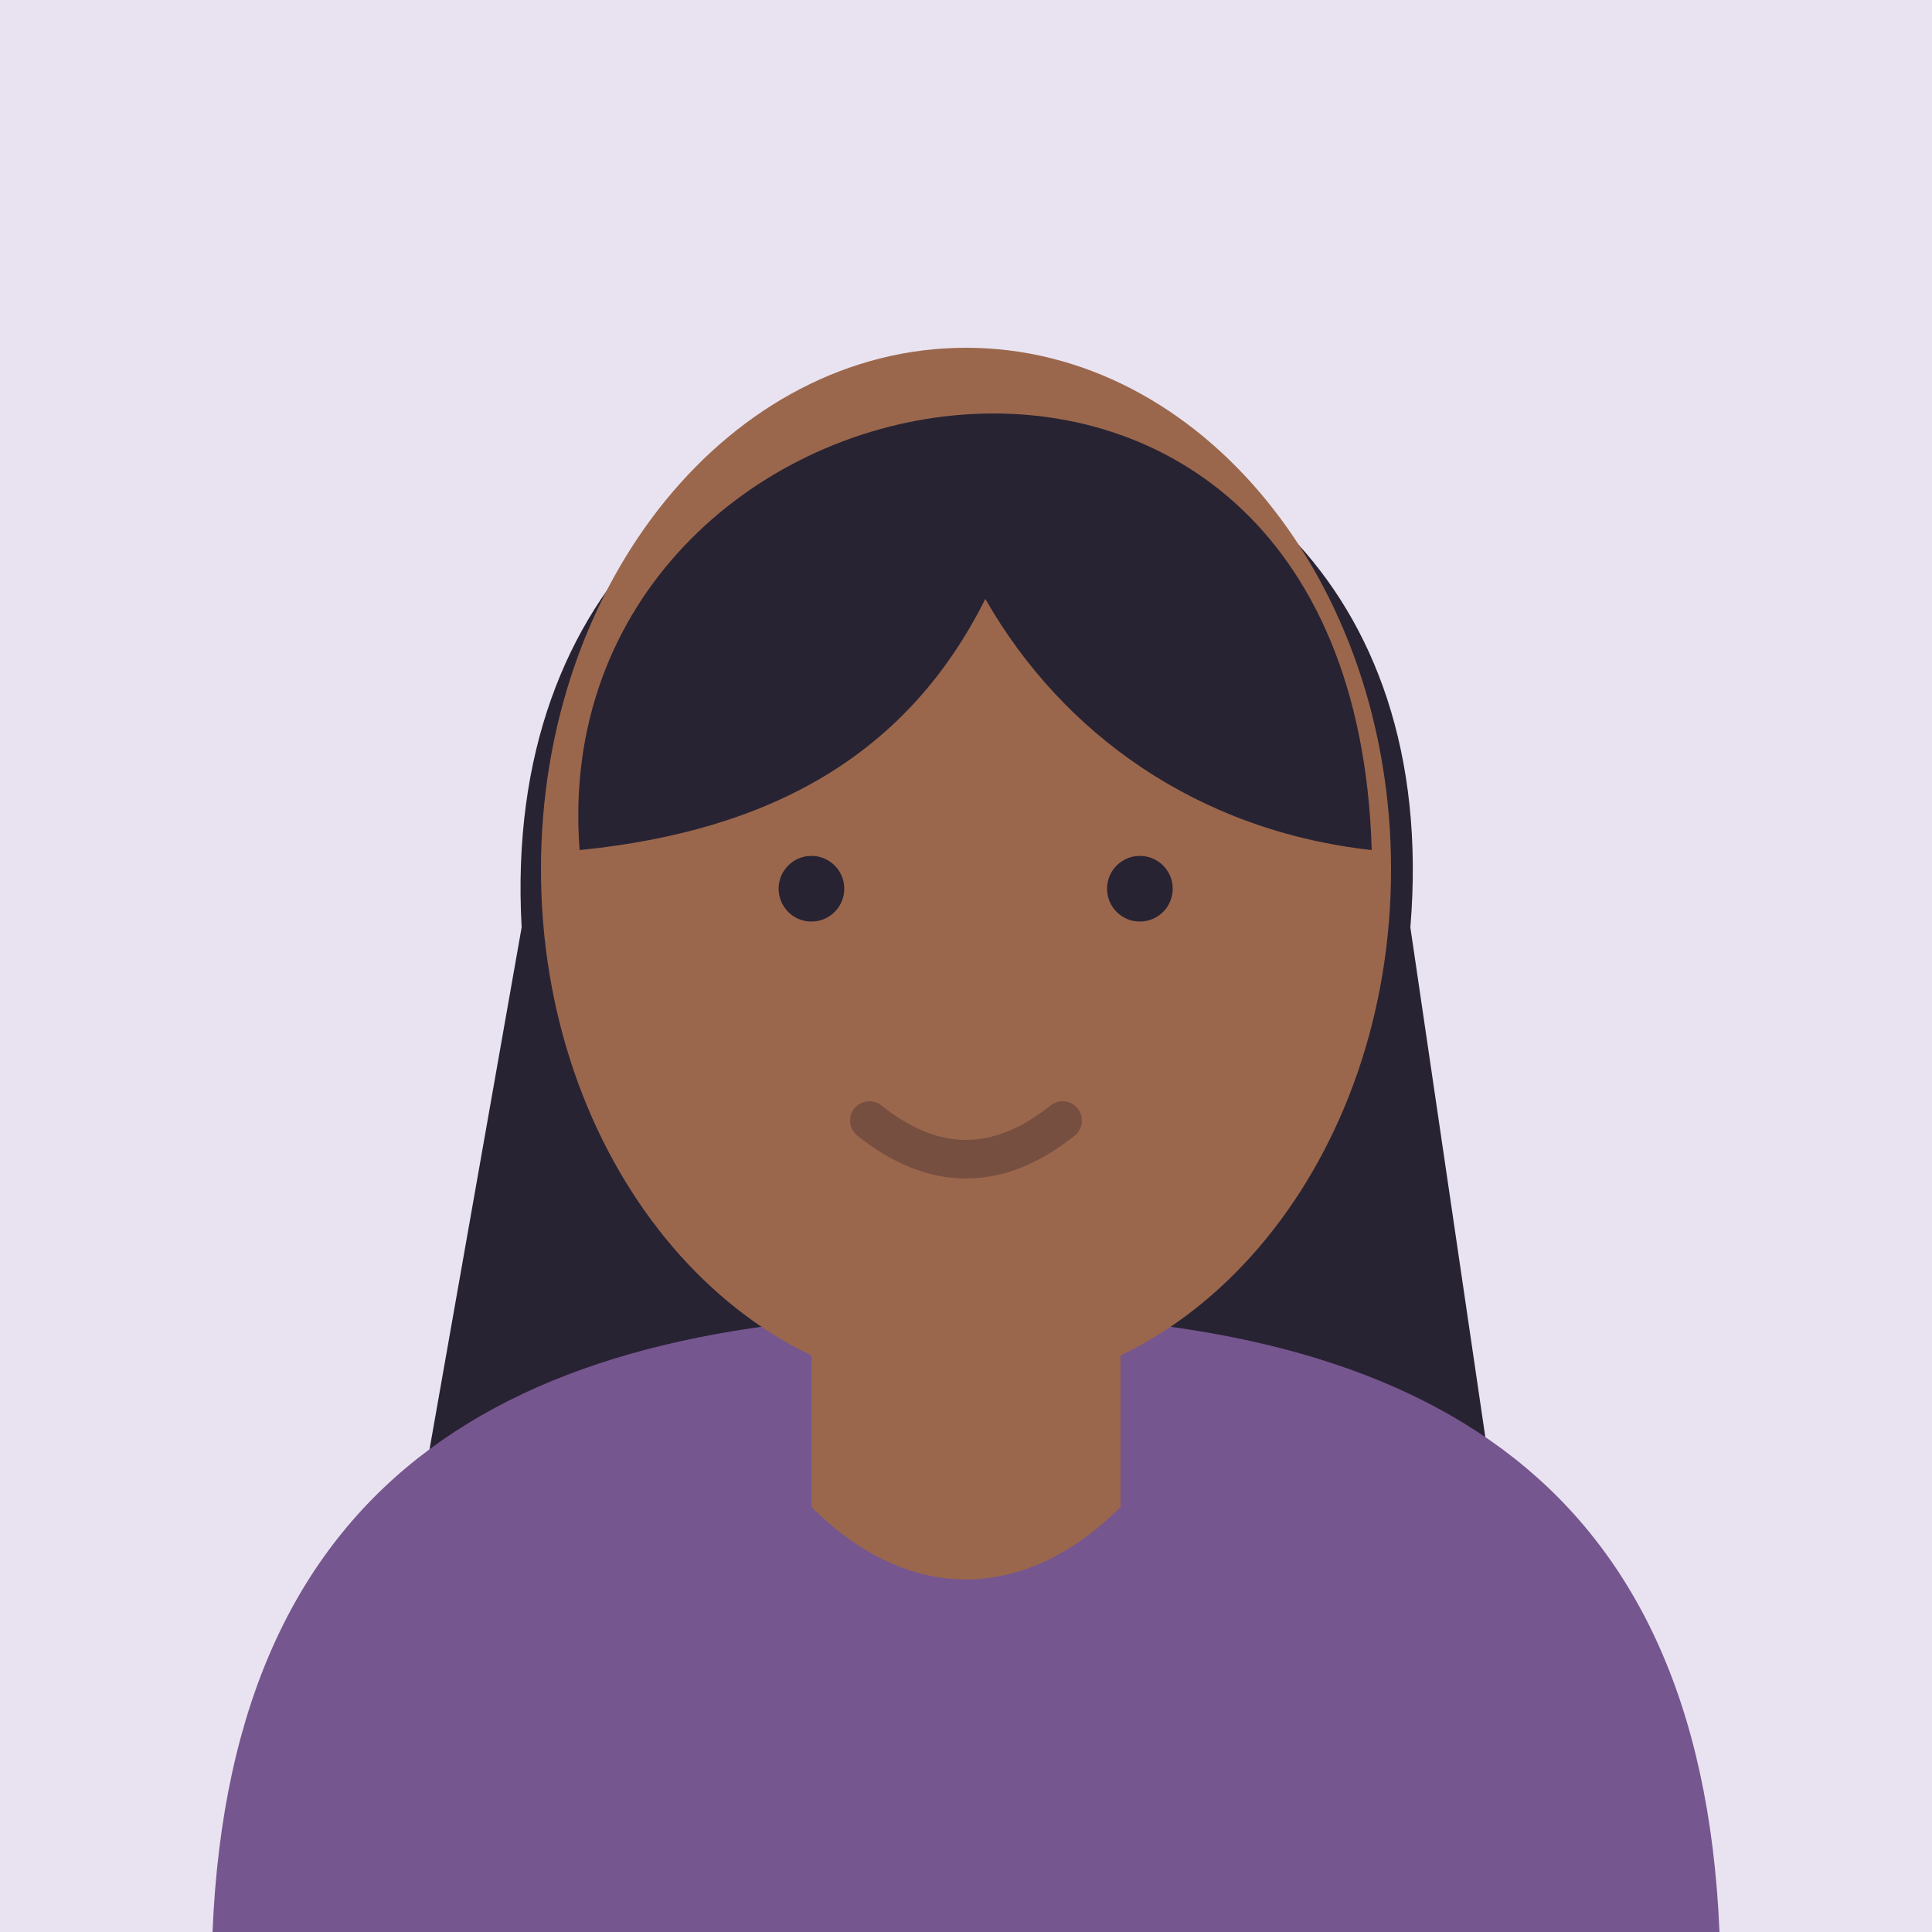
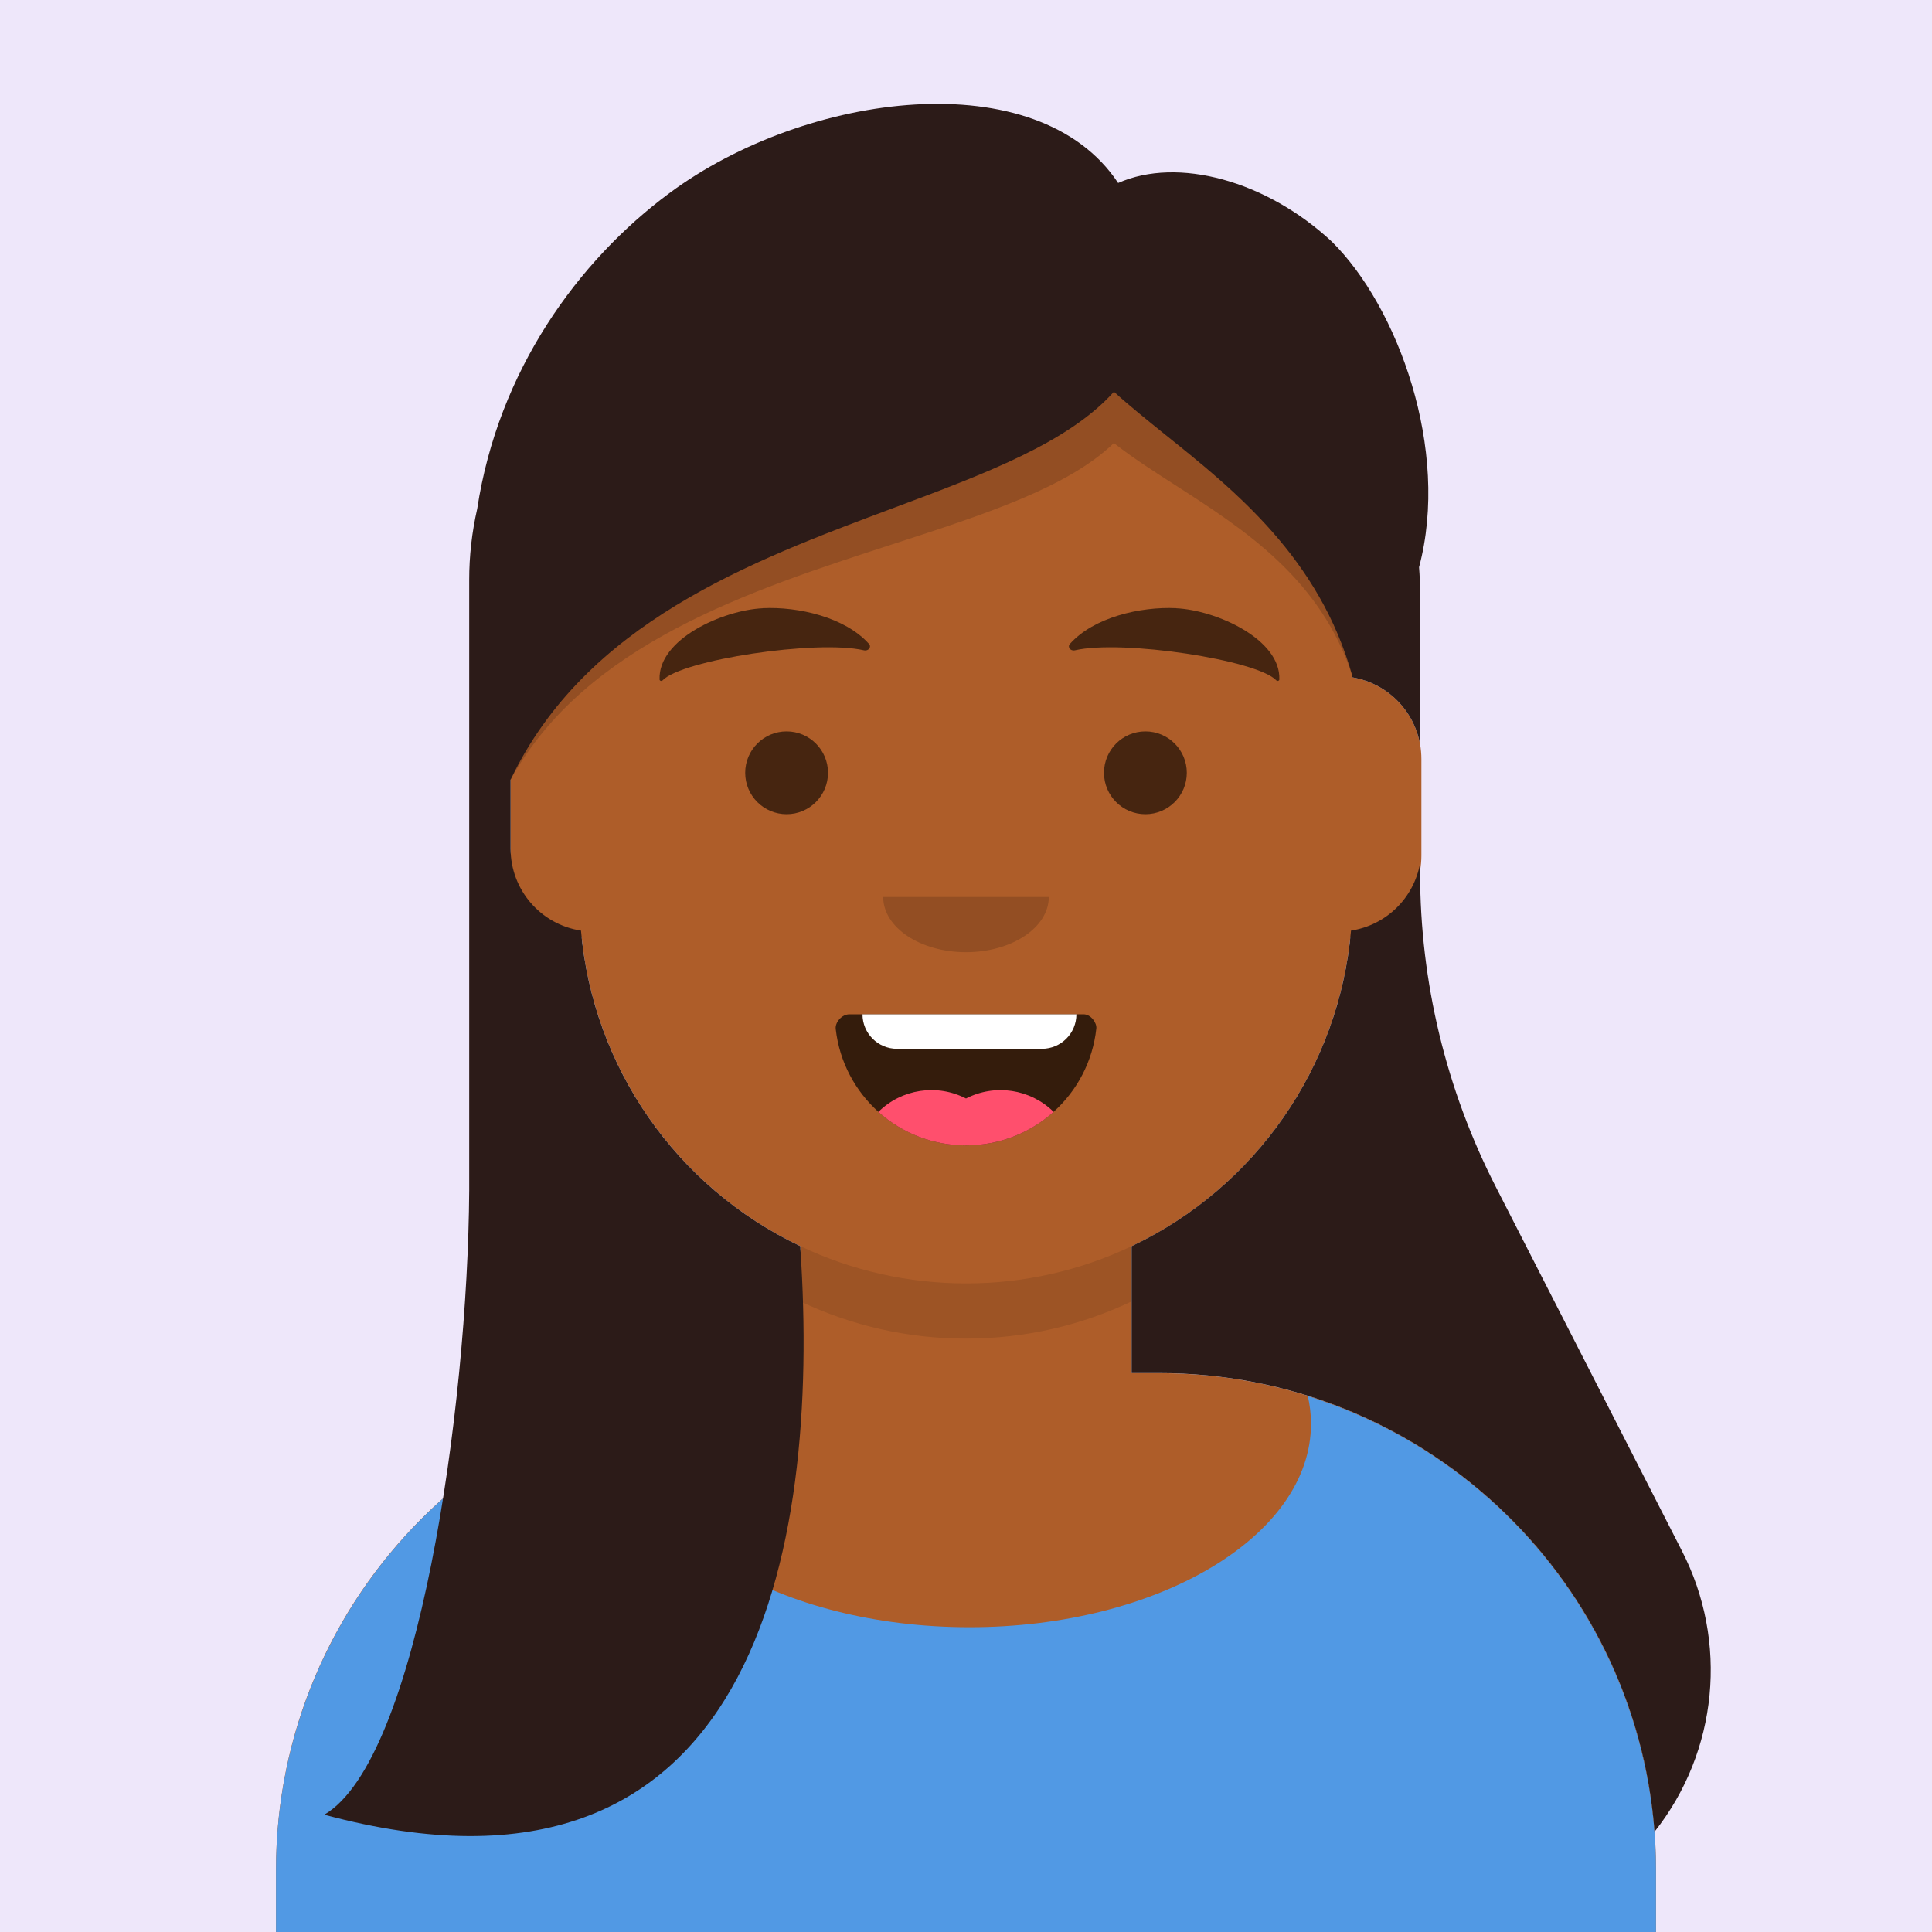
- <svg xmlns="http://www.w3.org/2000/svg" viewBox="0 0 100 100">
-   <rect width="100" height="100" fill="#e9e3f1" />
-   <path d="M27 48c-2-36 49-36 46 0l5 34H21z" fill="#282333" />
-   <path d="M11 100c1-24 16-32 39-32s38 8 39 32" fill="#76568f" />
-   <path d="M42 61h16v17c-5 5-11 5-16 0" fill="#9b674c" />
-   <ellipse cx="50" cy="45" rx="22" ry="27" fill="#9b674c" />
-   <path d="M30 44c-2-26 40-34 41 0-9-1-16-6-20-13-4 8-11 12-21 13" fill="#282333" />
-   <g fill="#282333">
-     <circle cx="42" cy="46" r="1.7" />
-     <circle cx="59" cy="46" r="1.7" />
+ <svg xmlns="http://www.w3.org/2000/svg" viewBox="0 0 280 280" fill="none" shape-rendering="auto">
+   <mask id="viewboxMask">
+     <rect width="280" height="280" rx="0" ry="0" x="0" y="0" fill="#fff" />
+   </mask>
+   <g mask="url(#viewboxMask)">
+     <rect fill="#eee7fa" width="280" height="280" x="0" y="0" />
+     <g transform="translate(8)">
+       <path d="M132 36a56 56 0 0 0-56 56v6.17A12 12 0 0 0 66 110v14a12 12 0 0 0 10.3 11.88 56.04 56.04 0 0 0 31.7 44.73v18.4h-4a72 72 0 0 0-72 72v9h200v-9a72 72 0 0 0-72-72h-4v-18.39a56.04 56.04 0 0 0 31.7-44.73A12 12 0 0 0 198 124v-14a12 12 0 0 0-10-11.83V92a56 56 0 0 0-56-56Z" fill="#ae5d29" />
+       <path d="M108 180.61v8a55.79 55.79 0 0 0 24 5.39c8.59 0 16.73-1.93 24-5.39v-8a55.79 55.79 0 0 1-24 5.39 55.79 55.79 0 0 1-24-5.39Z" fill="#000" fill-opacity=".1" />
+       <g transform="translate(0 170)">
+         <path d="M132.5 65.83c27.34 0 49.5-13.2 49.5-29.48 0-1.37-.16-2.7-.46-4.02A72.03 72.03 0 0 1 232 101.05V110H32v-8.95A72.03 72.03 0 0 1 83.53 32a18 18 0 0 0-.53 4.35c0 16.28 22.16 29.48 49.5 29.48Z" fill="#5199e4" />
+       </g>
+       <g transform="translate(78 134)">
+         <path fill-rule="evenodd" clip-rule="evenodd" d="M35.12 15.13a19 19 0 0 0 37.77-.09c.08-.77-.77-2.04-1.85-2.04H37.1C36 13 35 14.18 35.12 15.13Z" fill="#000" fill-opacity=".7" />
+         <path d="M70 13H39a5 5 0 0 0 5 5h21a5 5 0 0 0 5-5Z" fill="#fff" />
+         <path d="M66.7 27.14A10.96 10.96 0 0 0 54 25.2a10.95 10.95 0 0 0-12.7 1.94A18.93 18.93 0 0 0 54 32c4.88 0 9.33-1.84 12.7-4.86Z" fill="#FF4F6D" />
+       </g>
+       <g transform="translate(104 122)">
+         <path fill-rule="evenodd" clip-rule="evenodd" d="M16 8c0 4.42 5.37 8 12 8s12-3.58 12-8" fill="#000" fill-opacity=".16" />
+       </g>
+       <g transform="translate(76 90)">
+         <path d="M36 22a6 6 0 1 1-12 0 6 6 0 0 1 12 0ZM88 22a6 6 0 1 1-12 0 6 6 0 0 1 12 0Z" fill="#000" fill-opacity=".6" />
+       </g>
+       <g transform="translate(76 82)">
+         <path d="M26.55 6.15c-5.8.27-15.2 4.49-14.96 10.34.01.18.3.27.43.12 2.76-2.96 22.32-5.95 29.2-4.36.64.14 1.12-.48.72-.93-3.43-3.85-10.2-5.43-15.4-5.18ZM86.45 6.15c5.8.27 15.2 4.49 14.96 10.34-.01.18-.3.27-.43.12-2.76-2.96-22.32-5.95-29.2-4.36-.64.14-1.12-.48-.72-.93 3.43-3.85 10.2-5.43 15.4-5.18Z" fill-rule="evenodd" clip-rule="evenodd" fill="#000" fill-opacity=".6" />
+       </g>
+       <g transform="translate(-1)">
+         <path d="M67 113c10.86-22.7 34.67-31.6 55.44-39.36 13.32-4.97 25.39-9.48 32-16.86 2.22 2.02 4.75 4.05 7.41 6.2C172.06 71.16 184.21 80.91 189 98v.17a12 12 0 0 1 9.81 9.72V86.04c0-1.3-.05-2.57-.15-3.84 4.54-17-3.1-37.78-12.66-47.2-9.48-8.82-22.3-12.32-30.95-8.48C143.45 8.98 109.9 13.24 90 28c-13.22 9.8-24.79 25.72-27.84 45.75A46.18 46.18 0 0 0 61 84.05v88.5c-.2 31.5-7.4 82.49-21 90.45 62.36 16.8 71.93-38.15 69-82v-.39a56.03 56.03 0 0 1-31.8-45.74A12 12 0 0 1 67 123v-10ZM157 180.61a56.03 56.03 0 0 0 31.8-45.74 12 12 0 0 0 10.01-9.76v1.36A100 100 0 0 0 209.78 172l26.95 52.71a37.79 37.79 0 0 1-3.94 40.76A72 72 0 0 0 161 199h-4v-18.39Z" fill="#2c1b18" />
+         <path d="M67 113c10.86-22.7 34.67-31.6 55.44-39.36 13.32-4.97 25.39-9.48 32-16.86 2.22 2.02 4.75 4.05 7.41 6.2 10.19 8.17 22.3 17.89 27.11 34.9-4.57-14.04-15.75-21.22-25.6-27.55-3.21-2.06-6.28-4.03-8.93-6.12-6.6 6.4-18.67 10.32-32 14.64C101.68 85.58 77.87 93.3 67 113Z" fill="#000" fill-opacity=".16" />
+       </g>
+       <g transform="translate(49 72)" />
+       <g transform="translate(62 42)" />
+     </g>
  </g>
-   <path d="M45 58q5 4 10 0" fill="none" stroke="#774f41" stroke-width="2" stroke-linecap="round" />
</svg>
